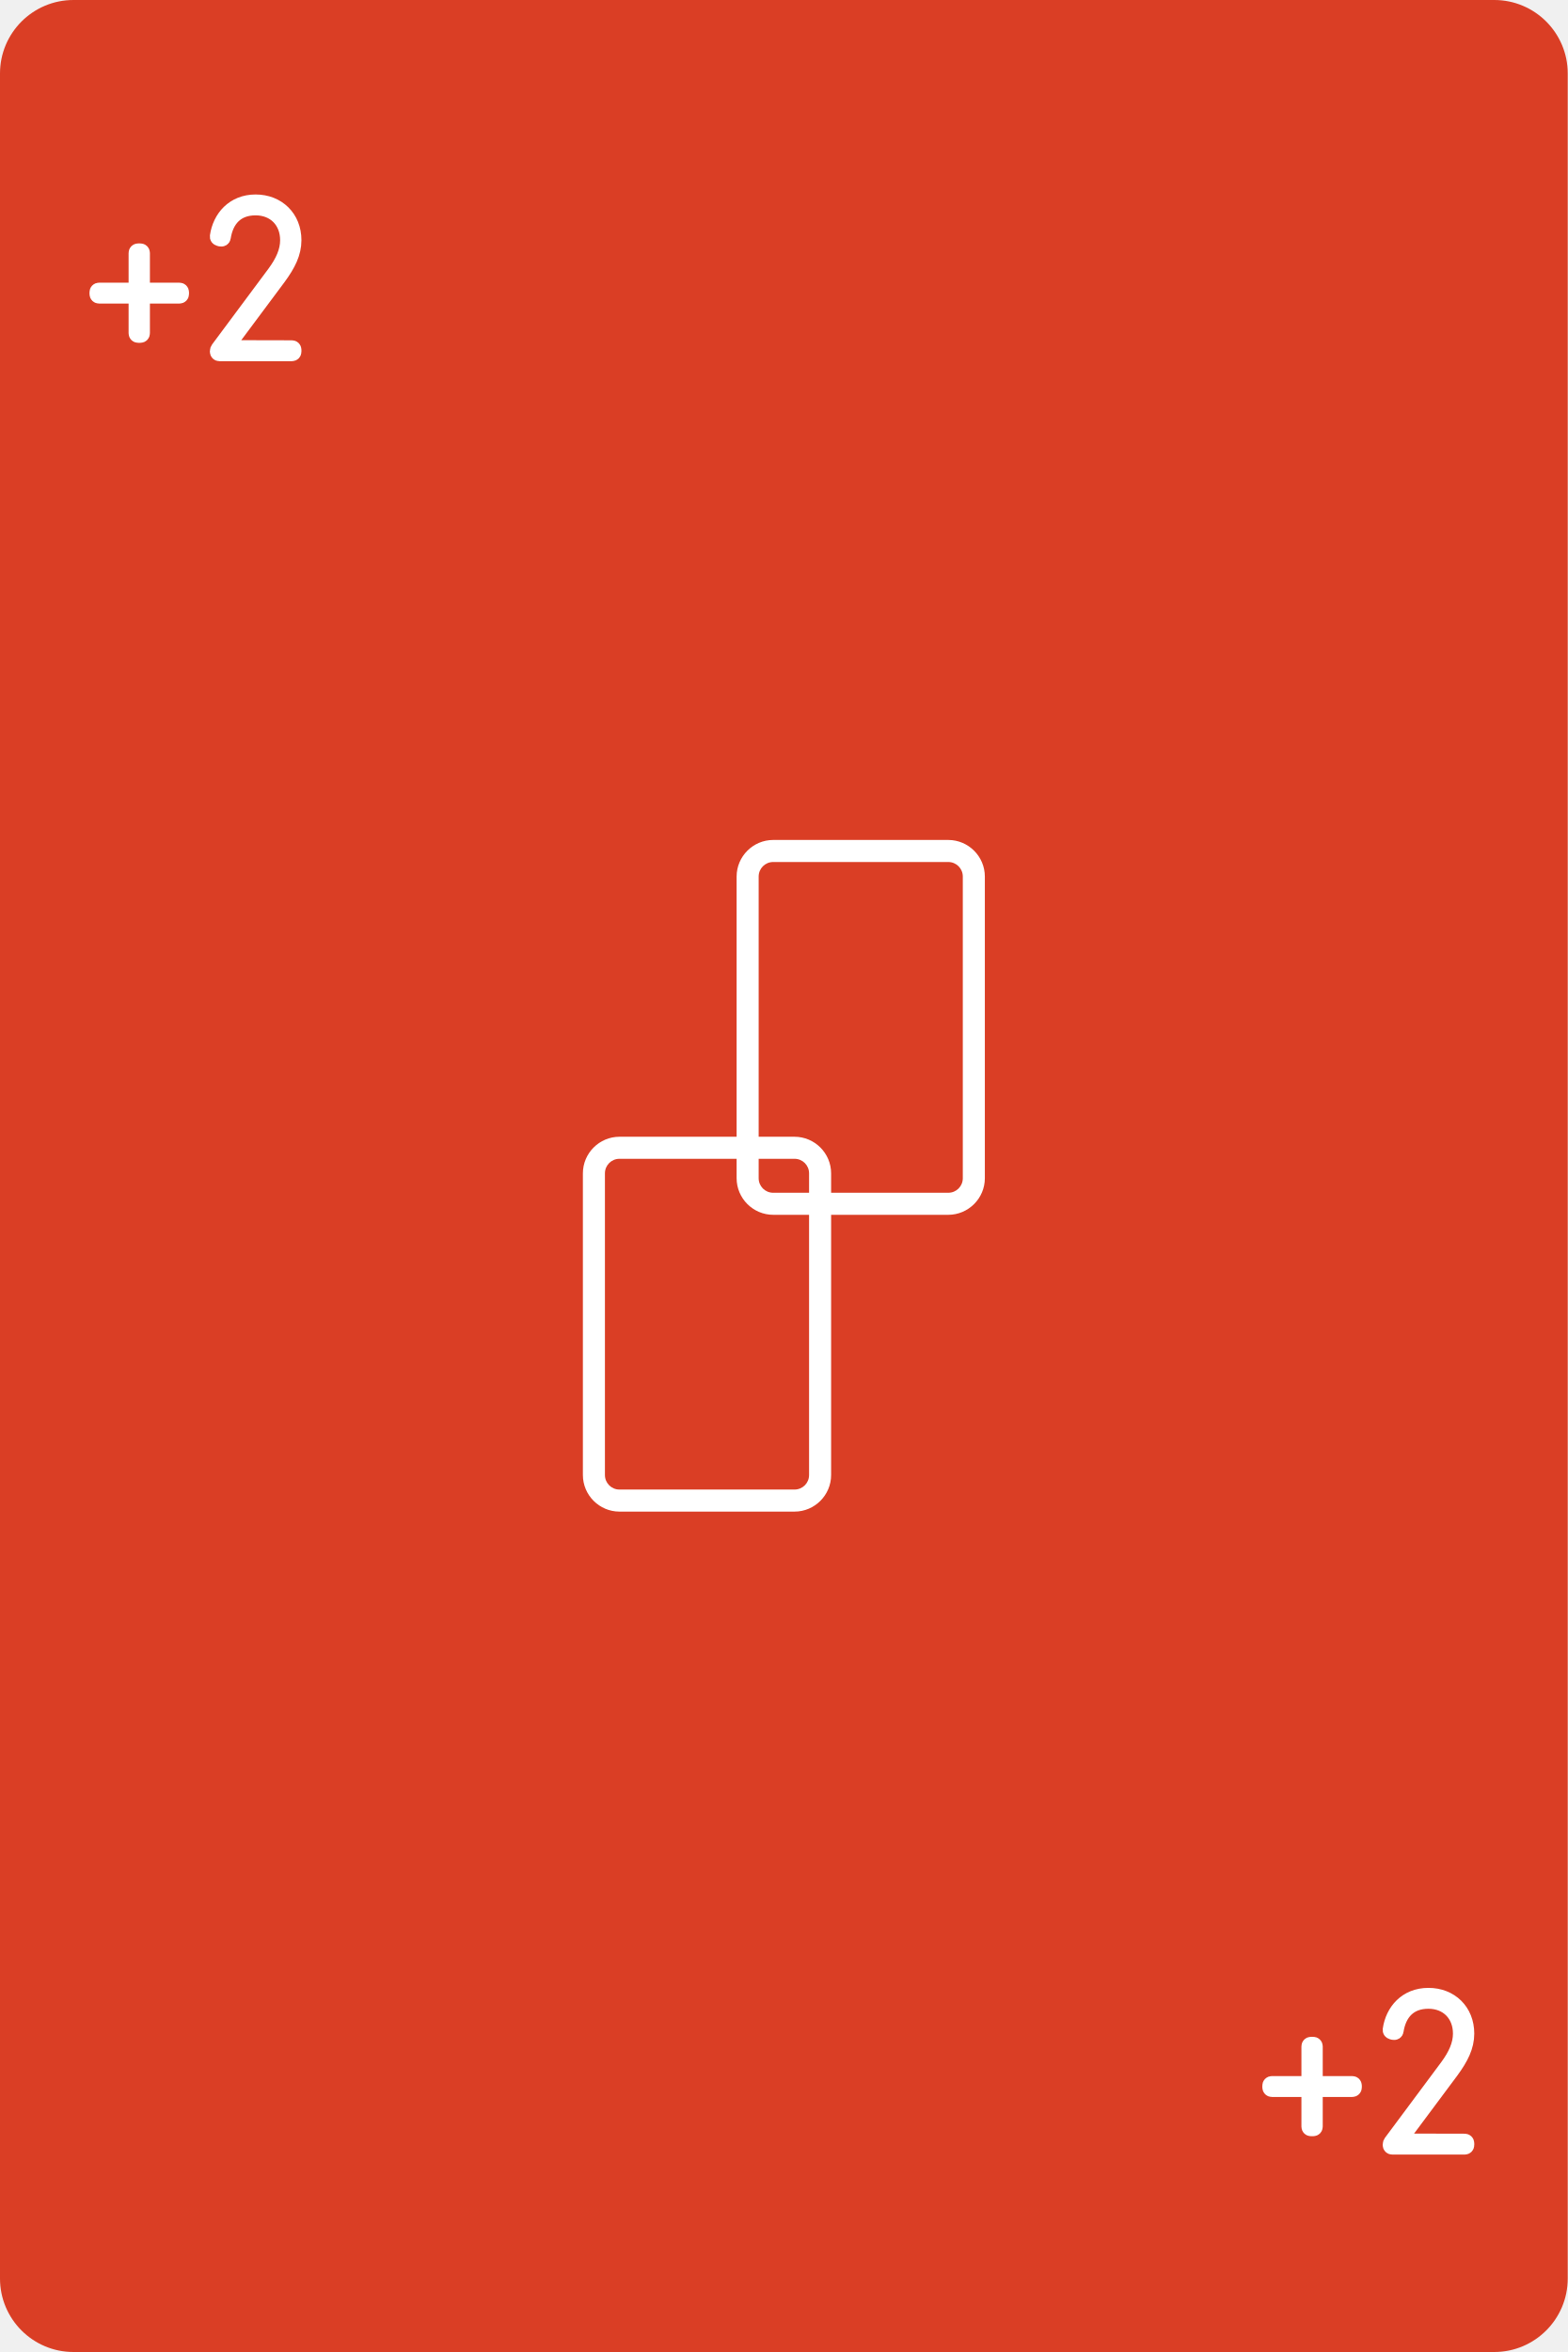
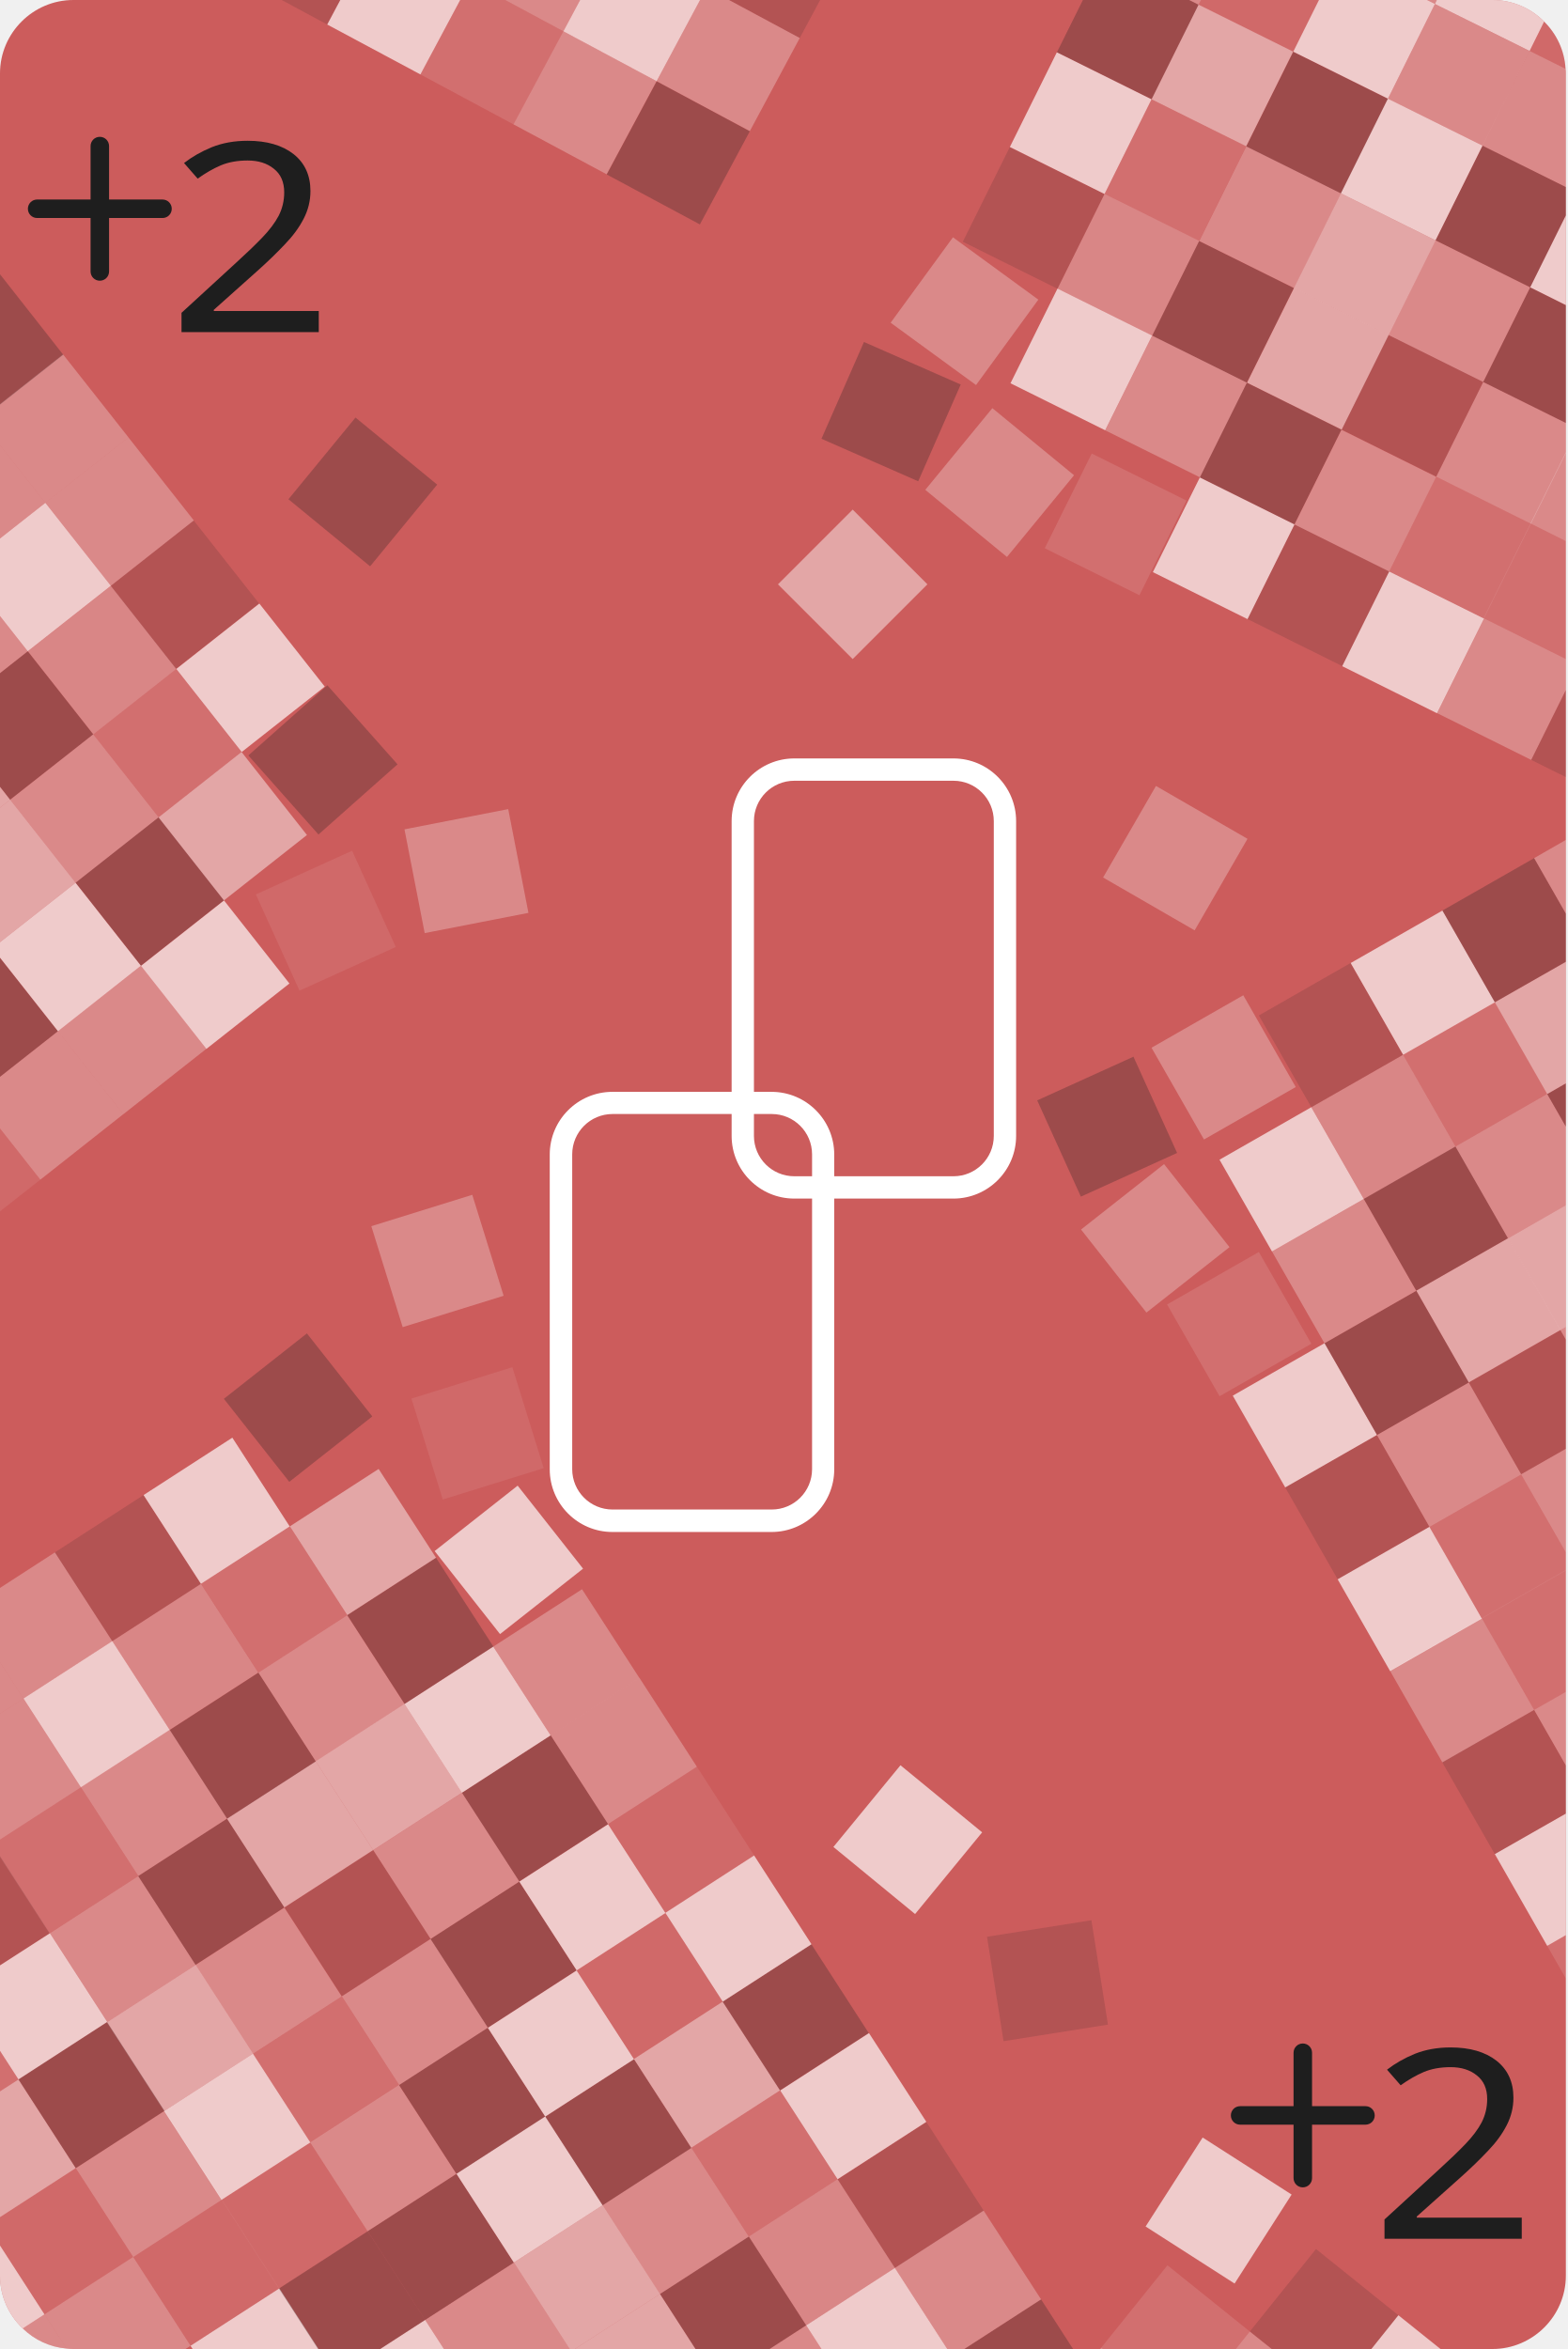
- <svg xmlns="http://www.w3.org/2000/svg" id="Layer_2" data-name="Layer 2" viewBox="0 0 106.67 160">
+ <svg xmlns="http://www.w3.org/2000/svg" id="Layer_2" data-name="Layer 2" viewBox="0 0 106.77 160">
  <defs>
    <style>
      .cls-1 {
-         fill: #fdfffd;
-         stroke: #fff;
-         stroke-miterlimit: 10;
+         opacity: .45;
+       }
+ 
+       .cls-1, .cls-2, .cls-3, .cls-4, .cls-5, .cls-6, .cls-7, .cls-8, .cls-9, .cls-10, .cls-11 {
+         stroke-width: 0px;
+       }
+ 
+       .cls-1, .cls-2, .cls-3, .cls-4, .cls-5, .cls-10, .cls-11 {
+         fill: #fff;
      }

      .cls-2 {
-         fill: #da3e25;
-       }
- 
-       .cls-2, .cls-3 {
-         stroke-width: 0px;
+         opacity: .68;
      }

      .cls-3 {
-         fill: #fff;
+         opacity: .08;
+       }
+ 
+       .cls-12 {
+         font-family: Miracode, Miracode;
+         font-size: 18px;
+       }
+ 
+       .cls-12, .cls-9 {
+         fill: #1e1e1e;
+       }
+ 
+       .cls-4, .cls-6 {
+         opacity: .28;
+       }
+ 
+       .cls-6, .cls-8 {
+         fill: #231f20;
+       }
+ 
+       .cls-7 {
+         fill: #cc5c5c;
+       }
+ 
+       .cls-8 {
+         opacity: .15;
+       }
+ 
+       .cls-10 {
+         opacity: .26;
+       }
+ 
+       .cls-11 {
+         opacity: .12;
      }
    </style>
  </defs>
  <g id="Layer_1-2" data-name="Layer 1">
    <g>
-       <rect class="cls-2" x="0" y="0" width="106.67" height="160" rx="5" ry="5" />
+       <path class="cls-7" d="M106.67,5v150c0,2.75-2.25,5-5,5H5c-.16,0-.31-.01-.46-.03-1.16-.1-2.2-.6-2.99-1.37-.96-.91-1.55-2.19-1.55-3.6V5C0,2.25,2.25,0,5,0h96.67c1.37,0,2.62.56,3.52,1.47.84.83,1.39,1.96,1.46,3.22.02.1.02.21.02.31Z" />
+       <polygon class="cls-4" points="74.18 77.26 74.16 77.23 74.17 77.23 74.18 77.26" />
+       <rect class="cls-10" x="9.02" y="109.26" width="7.2" height="7.2" transform="translate(-59.25 24.93) rotate(-32.88)" />
+       <rect class="cls-8" x="5.11" y="103.21" width="7.2" height="7.2" transform="translate(-56.59 21.84) rotate(-32.88)" />
+       <rect class="cls-11" x="15.07" y="105.35" width="7.2" height="7.2" transform="translate(-56.15 27.59) rotate(-32.88)" />
+       <rect class="cls-2" x="11.16" y="99.3" width="7.2" height="7.2" transform="translate(-53.5 24.5) rotate(-32.88)" />
+       <rect class="cls-1" x="16.84" y="121.35" width="7.2" height="7.2" transform="translate(-64.56 31.11) rotate(-32.88)" />
+       <rect class="cls-6" x="12.93" y="115.31" width="7.2" height="7.2" transform="translate(-61.9 28.02) rotate(-32.88)" />
+       <rect class="cls-1" x="22.89" y="117.44" width="7.2" height="7.2" transform="translate(-61.47 33.77) rotate(-32.88)" />
+       <rect class="cls-4" x="18.98" y="111.4" width="7.2" height="7.2" transform="translate(-58.81 30.68) rotate(-32.88)" />
+       <rect class="cls-4" x="4.75" y="129.17" width="7.2" height="7.2" transform="translate(-70.74 25.8) rotate(-32.88)" />
+       <polygon class="cls-11" points="0 126.42 0 125.3 5.51 121.74 9.42 127.79 3.39 131.68 3.37 131.7 0 126.49 0 126.42" />
+       <rect class="cls-6" x="10.79" y="125.26" width="7.2" height="7.2" transform="translate(-67.65 28.45) rotate(-32.88)" />
+       <rect class="cls-4" x="6.89" y="119.21" width="7.2" height="7.2" transform="translate(-64.99 25.36) rotate(-32.88)" />
+       <rect class="cls-4" x="24.66" y="133.45" width="7.2" height="7.2" transform="translate(-69.87 37.29) rotate(-32.88)" />
+       <rect class="cls-8" x="20.75" y="127.4" width="7.2" height="7.2" transform="translate(-67.21 34.2) rotate(-32.88)" />
+       <rect class="cls-6" x="30.7" y="129.54" width="7.2" height="7.2" transform="translate(-66.78 39.95) rotate(-32.88)" />
+       <rect class="cls-4" x="26.8" y="123.49" width="7.2" height="7.2" transform="translate(-64.12 36.86) rotate(-32.88)" />
+       <rect class="cls-2" x="12.56" y="141.26" width="7.2" height="7.2" transform="translate(-76.05 31.98) rotate(-32.88)" />
+       <rect class="cls-1" x="8.66" y="135.22" width="7.2" height="7.2" transform="translate(-73.4 28.89) rotate(-32.88)" />
+       <rect class="cls-11" x="18.61" y="137.36" width="7.2" height="7.2" transform="translate(-72.96 34.64) rotate(-32.88)" />
+       <rect class="cls-4" x="14.7" y="131.31" width="7.2" height="7.2" transform="translate(-70.31 31.55) rotate(-32.88)" />
+       <rect class="cls-2" x="36.75" y="125.63" width="7.2" height="7.2" transform="translate(-63.69 42.61) rotate(-32.88)" />
+       <rect class="cls-6" x="32.84" y="119.58" width="7.2" height="7.2" transform="translate(-61.03 39.51) rotate(-32.88)" />
+       <rect class="cls-3" x="42.8" y="121.72" width="7.2" height="7.2" transform="translate(-60.6 45.26) rotate(-32.88)" />
+       <rect class="cls-4" x="38.89" y="115.67" width="7.2" height="7.2" transform="translate(-57.94 42.17) rotate(-32.88)" />
+       <rect class="cls-2" x="28.93" y="113.54" width="7.2" height="7.2" transform="translate(-58.38 36.42) rotate(-32.88)" />
+       <rect class="cls-6" x="25.03" y="107.49" width="7.2" height="7.2" transform="translate(-55.72 33.33) rotate(-32.88)" />
+       <rect class="cls-4" x="34.98" y="109.63" width="7.2" height="7.2" transform="translate(-55.29 39.08) rotate(-32.88)" />
+       <rect class="cls-2" x="31.07" y="102.65" width="7.2" height="7.2" transform="translate(-58.32 44.24) rotate(-38.23)" />
+       <rect class="cls-1" x="21.12" y="101.44" width="7.2" height="7.2" transform="translate(-53.06 30.24) rotate(-32.88)" />
+       <rect class="cls-6" x="16.71" y="92.28" width="7.2" height="7.2" transform="translate(-54.98 33.13) rotate(-38.23)" />
+       <rect class="cls-3" x="28.93" y="94.03" width="7.2" height="7.2" transform="translate(-27.5 14.05) rotate(-17.26)" />
+       <rect class="cls-4" x="26.2" y="82.29" width="7.2" height="7.2" transform="translate(-24.14 12.71) rotate(-17.26)" />
+       <polygon class="cls-4" points="5.51 121.74 0 125.3 0 116.73 1.6 115.7 5.51 121.74" />
+       <polygon class="cls-4" points="1.6 115.7 0 116.73 0 113.22 1.6 115.7" />
+       <rect class="cls-2" x="2.98" y="113.17" width="7.2" height="7.2" transform="translate(-62.34 22.27) rotate(-32.88)" />
+       <polygon class="cls-4" points="7.65 111.79 1.6 115.7 0 113.22 0 108.16 3.74 105.74 7.65 111.79" />
+       <polygon class="cls-8" points="0 126.42 3.39 131.68 3.37 131.7 0 133.87 0 126.49 0 126.42" />
+       <polygon class="cls-11" points="1.26 141.64 0 142.45 0 139.69 1.26 141.64" />
+       <polygon class="cls-2" points="7.3 137.73 7.28 137.74 1.26 141.64 0 139.69 0 133.87 3.37 131.7 3.39 131.68 7.3 137.73" />
+       <path class="cls-2" d="M3.03,157.64l-1.48.96C.59,157.69,0,156.41,0,155v-2.05l3.03,4.69Z" />
+       <polygon class="cls-1" points="5.16 147.68 0 151.02 0 142.45 1.26 141.64 5.16 147.68" />
+       <rect class="cls-6" x="2.63" y="139.11" width="7.2" height="7.2" transform="translate(122.7 60) rotate(57.12)" />
+       <polygon class="cls-3" points="9.07 153.73 3.03 157.64 0 152.95 0 151.02 5.16 147.68 9.07 153.73" />
+       <rect class="cls-4" x="6.54" y="145.16" width="7.2" height="7.2" transform="translate(129.57 59.48) rotate(57.12)" />
+       <polygon class="cls-2" points="19.03 155.87 21.7 160 13.12 160 12.98 159.78 19 155.89 19.03 155.87" />
+       <rect class="cls-3" x="10.45" y="151.2" width="7.2" height="7.2" transform="translate(-108.33 250.64) rotate(-122.88)" />
+       <path class="cls-4" d="M12.98,159.78l-.34.22h-7.64c-.16,0-.31-.01-.46-.03l-1.51-2.33,6.04-3.91,3.91,6.05Z" />
+       <path class="cls-4" d="M4.54,159.97c-1.16-.1-2.2-.6-2.99-1.37l1.48-.96,1.51,2.33Z" />
+       <rect class="cls-10" x="52.39" y="149.82" width="7.2" height="7.2" transform="translate(-42.46 283.72) rotate(-122.88)" />
+       <rect class="cls-8" x="58.43" y="145.91" width="7.2" height="7.2" transform="translate(-29.85 282.77) rotate(-122.88)" />
+       <rect class="cls-8" x="67.75" y="131.31" width="7.2" height="7.2" transform="translate(-50.73 226.49) rotate(-99)" />
+       <rect class="cls-11" x="48.48" y="143.77" width="7.2" height="7.2" transform="translate(-43.42 271.11) rotate(-122.88)" />
+       <rect class="cls-2" x="54.52" y="139.86" width="7.2" height="7.2" transform="translate(-30.8 270.15) rotate(-122.88)" />
+       <polygon class="cls-1" points="47.38 160 39.16 160 44.96 156.25 47.38 160" />
+       <polygon class="cls-6" points="54.92 158.39 52.43 160 47.38 160 44.96 156.25 51.01 152.34 54.92 158.39" />
+       <polygon class="cls-1" points="44.96 156.25 39.16 160 38.81 160 35.01 154.11 41.05 150.2 44.96 156.25" />
+       <rect class="cls-4" x="42.43" y="147.68" width="7.2" height="7.2" transform="translate(-56.03 272.06) rotate(-122.88)" />
+       <polygon class="cls-4" points="55.96 160 52.43 160 54.92 158.39 55.96 160" />
+       <polygon class="cls-2" points="30.24 160 25.9 160 28.96 158.02 30.24 160" />
+       <polygon class="cls-4" points="38.81 160 30.24 160 28.96 158.02 35.01 154.11 38.81 160" />
+       <polygon class="cls-6" points="28.96 158.02 25.9 160 21.66 160 19 155.89 19 155.88 19.03 155.86 25.05 151.98 28.96 158.02" />
+       <rect class="cls-6" x="26.43" y="149.45" width="7.2" height="7.2" transform="translate(-82.2 261.35) rotate(-122.88)" />
+       <rect class="cls-3" x="16.47" y="147.31" width="7.2" height="7.2" transform="translate(-95.77 249.69) rotate(-122.88)" />
+       <rect class="cls-4" x="22.52" y="143.4" width="7.2" height="7.2" transform="translate(-83.16 248.74) rotate(-122.88)" />
+       <rect class="cls-2" x="32.48" y="145.54" width="7.2" height="7.2" transform="translate(-69.59 260.4) rotate(-122.88)" />
+       <rect class="cls-6" x="38.52" y="141.63" width="7.2" height="7.2" transform="translate(-56.98 259.45) rotate(-122.88)" />
+       <rect class="cls-6" x="28.57" y="139.49" width="7.2" height="7.2" transform="translate(-70.54 247.79) rotate(-122.88)" />
+       <rect class="cls-2" x="34.61" y="135.58" width="7.2" height="7.2" transform="translate(-57.93 246.84) rotate(-122.88)" />
+       <rect class="cls-1" x="44.57" y="137.72" width="7.2" height="7.2" transform="translate(-44.37 258.49) rotate(-122.88)" />
+       <rect class="cls-6" x="50.62" y="133.81" width="7.2" height="7.2" transform="translate(-31.76 257.54) rotate(-122.88)" />
+       <rect class="cls-3" x="40.66" y="131.68" width="7.2" height="7.2" transform="translate(-45.32 245.88) rotate(-122.88)" />
+       <rect class="cls-2" x="58.23" y="121.7" width="7.2" height="7.2" transform="translate(30.11 261.38) rotate(-140.61)" />
+       <rect class="cls-2" x="46.71" y="127.77" width="7.2" height="7.2" transform="translate(-32.71 244.93) rotate(-122.88)" />
+       <polygon class="cls-6" points="73.1 160 65.69 160 70.92 156.62 73.1 160" />
+       <polygon class="cls-2" points="64.53 160 55.96 160 54.92 158.39 60.96 154.48 64.53 160" />
+       <polygon class="cls-4" points="70.92 156.62 65.69 160 64.53 160 60.96 154.49 60.96 154.48 67.01 150.57 67.01 150.58 70.92 156.62" />
+       <polygon class="cls-4" points="97.88 0 97.75 .27 97.21 0 97.88 0" />
+       <path class="cls-2" d="M105.19,1.47l-.99,2-6.45-3.2.13-.27h3.79c1.37,0,2.62.56,3.52,1.47Z" />
+       <path class="cls-3" d="M106.65,4.69l-2.45-1.22.99-2c.84.83,1.39,1.96,1.46,3.22Z" />
+       <rect class="cls-10" x="73.27" y="14.44" width="7.2" height="7.2" transform="translate(26.53 78.87) rotate(-63.6)" />
+       <rect class="cls-8" x="66.82" y="11.24" width="7.2" height="7.2" transform="translate(25.81 71.32) rotate(-63.6)" />
+       <rect class="cls-11" x="76.47" y="7.99" width="7.2" height="7.2" transform="translate(34.08 78.16) rotate(-63.6)" />
+       <rect class="cls-2" x="70.02" y="4.79" width="7.2" height="7.2" transform="translate(33.37 70.6) rotate(-63.6)" />
+       <rect class="cls-1" x="86.17" y="20.85" width="7.2" height="7.2" transform="translate(27.96 93.98) rotate(-63.6)" />
+       <rect class="cls-1" x="54.49" y="36.2" width="7.2" height="7.2" transform="translate(71.02 109.02) rotate(-135)" />
+       <rect class="cls-6" x="79.72" y="17.64" width="7.2" height="7.2" transform="translate(27.24 86.43) rotate(-63.6)" />
+       <rect class="cls-1" x="89.37" y="14.4" width="7.2" height="7.2" transform="translate(35.51 93.27) rotate(-63.6)" />
+       <rect class="cls-4" x="82.92" y="11.2" width="7.2" height="7.2" transform="translate(34.8 85.71) rotate(-63.6)" />
+       <rect class="cls-2" x="79.76" y="33.74" width="7.2" height="7.2" transform="translate(12.85 95.41) rotate(-63.6)" />
+       <rect class="cls-11" x="72.4" y="32.12" width="7.2" height="7.2" transform="translate(10.21 87.91) rotate(-63.6)" />
+       <rect class="cls-6" x="82.96" y="27.29" width="7.2" height="7.2" transform="translate(20.4 94.69) rotate(-63.6)" />
+       <rect class="cls-4" x="76.52" y="24.09" width="7.2" height="7.2" transform="translate(19.69 87.14) rotate(-63.6)" />
+       <polygon class="cls-4" points="106.67 28.81 106.67 30.87 104.29 35.67 104.26 35.66 97.84 32.47 101.04 26.02 106.67 28.81" />
+       <rect class="cls-8" x="92.62" y="24.05" width="7.2" height="7.2" transform="translate(28.67 101.53) rotate(-63.6)" />
+       <polygon class="cls-6" points="106.67 20.78 106.67 28.81 101.04 26.02 104.24 19.57 106.67 20.78" />
+       <rect class="cls-4" x="95.82" y="17.6" width="7.2" height="7.2" transform="translate(36.22 100.82) rotate(-63.6)" />
+       <rect class="cls-2" x="92.66" y="40.15" width="7.2" height="7.2" transform="translate(14.27 110.52) rotate(-63.6)" />
+       <rect class="cls-8" x="86.21" y="36.95" width="7.2" height="7.2" transform="translate(13.56 102.96) rotate(-63.6)" />
+       <rect class="cls-11" x="95.86" y="33.7" width="7.2" height="7.2" transform="translate(21.83 109.8) rotate(-63.6)" />
+       <rect class="cls-4" x="89.41" y="30.5" width="7.2" height="7.2" transform="translate(21.11 102.25) rotate(-63.6)" />
+       <polygon class="cls-2" points="106.67 14.67 106.67 20.78 104.24 19.57 106.67 14.67" />
+       <polygon class="cls-6" points="106.67 12.74 106.67 14.67 104.24 19.57 97.79 16.37 100.99 9.92 106.67 12.74" />
+       <path class="cls-4" d="M106.67,5v7.74l-5.68-2.82,3.21-6.45,2.45,1.22c.02.1.02.21.02.31Z" />
+       <rect class="cls-2" x="92.57" y="7.95" width="7.2" height="7.2" transform="translate(43.06 92.55) rotate(-63.6)" />
+       <rect class="cls-6" x="86.12" y="4.75" width="7.2" height="7.2" transform="translate(42.35 85) rotate(-63.6)" />
+       <rect class="cls-4" x="95.77" y="1.5" width="7.2" height="7.2" transform="translate(50.62 91.84) rotate(-63.6)" />
+       <polygon class="cls-2" points="97.75 .27 94.55 6.72 88.1 3.52 89.85 0 97.21 0 97.75 .27" />
+       <rect class="cls-1" x="79.67" y="1.54" width="7.2" height="7.2" transform="translate(41.64 77.44) rotate(-63.6)" />
+       <polygon class="cls-6" points="81.65 .32 78.45 6.76 72 3.56 73.77 0 81.01 0 81.65 .32" />
+       <polygon class="cls-3" points="89.85 0 88.1 3.52 81.65 .32 81.81 0 89.85 0" />
+       <polygon class="cls-4" points="81.81 0 81.65 .32 81.01 0 81.81 0" />
+       <rect class="cls-4" x="64.5" y="29.27" width="7.2" height="7.2" transform="translate(-.52 64.64) rotate(-50.61)" />
+       <rect class="cls-6" x="57.11" y="24.44" width="7.2" height="7.2" transform="translate(10.61 72.34) rotate(-66.28)" />
+       <rect class="cls-2" x="70.07" y="20.89" width="7.2" height="7.2" transform="translate(18.97 79.58) rotate(-63.6)" />
+       <rect class="cls-4" x="62.1" y="17.6" width="7.2" height="7.2" transform="translate(9.85 61.77) rotate(-53.88)" />
+       <polygon class="cls-4" points="106.67 30.8 106.67 36.86 104.29 35.67 104.26 35.66 106.67 30.8" />
+       <polygon class="cls-4" points="106.67 44.89 106.67 47 104.31 51.76 97.89 48.57 97.86 48.56 101.06 42.11 101.09 42.12 106.67 44.89" />
+       <polygon class="cls-8" points="104.31 51.76 106.67 47 106.67 52.93 104.31 51.76" />
+       <polygon class="cls-11" points="106.67 36.86 106.67 44.89 101.09 42.12 101.06 42.11 104.26 35.66 104.29 35.67 106.67 36.86" />
+       <rect class="cls-10" x="90.64" y="73.16" width="7.2" height="7.2" transform="translate(-25.67 56.9) rotate(-29.76)" />
+       <rect class="cls-8" x="87.07" y="66.91" width="7.2" height="7.2" transform="translate(-23.04 54.3) rotate(-29.76)" />
+       <rect class="cls-11" x="96.89" y="69.59" width="7.2" height="7.2" transform="translate(-23.07 59.53) rotate(-29.76)" />
+       <rect class="cls-2" x="93.32" y="63.34" width="7.2" height="7.2" transform="translate(-20.44 56.93) rotate(-29.76)" />
+       <rect class="cls-1" x="97.79" y="85.66" width="7.2" height="7.2" transform="translate(-30.93 62.09) rotate(-29.76)" />
+       <rect class="cls-6" x="94.21" y="79.41" width="7.2" height="7.2" transform="translate(-28.3 59.49) rotate(-29.76)" />
+       <polygon class="cls-1" points="106.67 82.09 106.67 90.39 106.3 90.6 102.73 84.35 106.67 82.09" />
+       <polygon class="cls-4" points="106.67 76.74 106.67 82.09 102.73 84.35 99.15 78.1 105.4 74.52 106.67 76.74" />
+       <rect class="cls-2" x="85.29" y="92.81" width="7.2" height="7.2" transform="translate(-36.13 56.83) rotate(-29.76)" />
+       <rect class="cls-11" x="80.82" y="86.6" width="7.2" height="7.2" transform="translate(-33.64 53.79) rotate(-29.76)" />
+       <rect class="cls-6" x="91.54" y="89.24" width="7.2" height="7.2" transform="translate(-33.53 59.46) rotate(-29.76)" />
+       <rect class="cls-4" x="87.96" y="82.99" width="7.2" height="7.2" transform="translate(-30.9 56.86) rotate(-29.76)" />
+       <polygon class="cls-4" points="106.67 98.68 106.67 105.74 103.62 100.42 106.67 98.68" />
+       <polygon class="cls-8" points="106.67 91.25 106.67 98.68 103.62 100.42 100.05 94.17 106.3 90.6 106.67 91.25" />
+       <polygon class="cls-4" points="106.67 90.39 106.67 91.25 106.3 90.6 106.67 90.39" />
+       <rect class="cls-2" x="92.43" y="105.31" width="7.2" height="7.2" transform="translate(-41.39 62.03) rotate(-29.76)" />
+       <rect class="cls-8" x="88.86" y="99.06" width="7.2" height="7.2" transform="translate(-38.76 59.43) rotate(-29.76)" />
+       <polygon class="cls-11" points="103.62 100.42 106.67 105.74 106.67 106.97 100.95 110.24 100.94 110.22 97.37 104 97.37 103.99 103.62 100.42" />
+       <rect class="cls-4" x="95.11" y="95.49" width="7.2" height="7.2" transform="translate(-36.16 62.06) rotate(-29.76)" />
+       <rect class="cls-4" x="76.47" y="54.85" width="7.2" height="7.2" transform="translate(-10.59 98.57) rotate(-60)" />
+       <polygon class="cls-6" points="106.67 73.79 106.67 76.74 105.4 74.52 106.67 73.79" />
+       <polygon class="cls-1" points="106.67 65.51 106.67 73.79 105.4 74.52 101.83 68.27 106.67 65.51" />
+       <polygon class="cls-6" points="106.67 62.23 106.67 65.51 101.83 68.27 98.26 62.02 104.51 58.45 106.67 62.23" />
+       <polygon class="cls-4" points="104.51 58.45 106.67 57.21 106.67 62.23 104.51 58.45" />
+       <rect class="cls-4" x="75.1" y="80.75" width="7.2" height="7.2" transform="translate(-35.32 66.79) rotate(-38.23)" />
+       <rect class="cls-6" x="71.82" y="73.14" width="7.2" height="7.2" transform="translate(-24.97 38.03) rotate(-24.41)" />
+       <rect class="cls-2" x="84.39" y="76.73" width="7.2" height="7.2" transform="translate(-28.27 54.27) rotate(-29.76)" />
+       <rect class="cls-4" x="79.76" y="69.11" width="7.2" height="7.2" transform="translate(-25.1 50.96) rotate(-29.76)" />
+       <polygon class="cls-2" points="106.67 123.53 106.67 131.81 105.4 132.54 101.83 126.29 106.67 123.53" />
+       <polygon class="cls-11" points="106.67 131.81 106.67 134.76 105.4 132.54 106.67 131.81" />
+       <rect class="cls-4" x="95.99" y="111.54" width="7.2" height="7.2" transform="translate(-44.01 64.61) rotate(-29.76)" />
+       <polygon class="cls-8" points="106.67 120.25 106.67 123.53 101.83 126.29 98.25 120.04 104.51 116.47 106.67 120.25" />
+       <polygon class="cls-11" points="106.67 106.94 106.67 115.24 104.51 116.47 101.39 111.02 100.94 110.25 100.94 110.24 100.93 110.22 100.94 110.22 106.67 106.94" />
+       <polygon class="cls-4" points="106.67 115.24 106.67 120.25 104.51 116.47 106.67 115.24" />
+       <polygon class="cls-2" points="98.13 160 93.42 160 95.26 157.7 98.13 160" />
+       <polygon class="cls-4" points="75.13 160 74.95 160 75.02 159.91 75.13 160" />
+       <rect class="cls-2" x="79.42" y="146.97" width="7.2" height="7.2" transform="translate(254.58 161.93) rotate(122.66)" />
+       <polygon class="cls-8" points="95.26 157.7 93.42 160 86.63 160 85.14 158.81 89.65 153.19 95.26 157.7" />
+       <polygon class="cls-11" points="85.14 158.81 84.19 160 75.13 160 75.02 159.91 79.53 154.3 85.14 158.81" />
+       <polygon class="cls-4" points="86.63 160 84.19 160 85.14 158.81 86.63 160" />
+       <rect class="cls-10" x="3.35" y="41.36" width="7.2" height="7.2" transform="translate(37.97 11.68) rotate(51.77)" />
+       <rect class="cls-8" x="9" y="36.91" width="7.2" height="7.2" transform="translate(36.62 5.54) rotate(51.77)" />
+       <rect class="cls-11" x="7.8" y="47.02" width="7.2" height="7.2" transform="translate(44.11 10.34) rotate(51.77)" />
+       <rect class="cls-2" x="13.46" y="42.56" width="7.2" height="7.2" transform="translate(42.77 4.2) rotate(51.77)" />
+       <polygon class="cls-1" points=".69 54.47 0 55.01 0 53.59 .69 54.47" />
+       <polygon class="cls-6" points="6.35 50.02 .69 54.47 0 53.59 0 45.85 1.89 44.36 6.35 50.02" />
+       <polygon class="cls-1" points="5.15 60.13 0 64.18 0 55.01 .69 54.47 5.15 60.13" />
+       <rect class="cls-4" x="2.15" y="51.47" width="7.2" height="7.2" transform="translate(45.45 16.48) rotate(51.77)" />
+       <polygon class="cls-4" points="1.89 44.36 0 45.85 0 41.96 1.89 44.36" />
+       <polygon class="cls-6" points="3.95 70.24 0 73.35 0 65.23 3.95 70.24" />
+       <polygon class="cls-3" points="2.75 80.35 0 82.51 0 76.86 2.75 80.35" />
+       <polygon class="cls-4" points="8.4 75.89 2.75 80.35 0 76.86 0 73.35 3.95 70.24 8.4 75.89" />
+       <polygon class="cls-2" points="9.6 65.78 3.95 70.24 0 65.23 0 64.18 5.15 60.13 9.6 65.78" />
+       <rect class="cls-6" x="6.6" y="57.13" width="7.2" height="7.2" transform="translate(51.6 15.13) rotate(51.77)" />
+       <rect class="cls-6" x="21.12" y="29.9" width="7.2" height="7.2" transform="translate(26.87 -8.07) rotate(39.39)" />
+       <rect class="cls-4" x="5.4" y="67.24" width="7.2" height="7.2" transform="translate(59.08 19.93) rotate(51.77)" />
+       <rect class="cls-2" x="11.06" y="62.79" width="7.2" height="7.2" transform="translate(57.74 13.79) rotate(51.77)" />
+       <rect class="cls-1" x="12.26" y="52.68" width="7.2" height="7.2" transform="translate(50.25 8.99) rotate(51.77)" />
+       <rect class="cls-6" x="18.41" y="48.16" width="7.2" height="7.2" transform="translate(46.1 .94) rotate(48.41)" />
+       <rect class="cls-3" x="18.59" y="59.11" width="7.2" height="7.2" transform="translate(70.13 16.59) rotate(65.59)" />
+       <rect class="cls-4" x="28.18" y="55.73" width="7.2" height="7.2" transform="translate(83.93 16.79) rotate(78.97)" />
+       <polygon class="cls-4" points="3.09 34.25 0 36.68 0 30.32 3.09 34.25" />
+       <polygon class="cls-4" points="8.75 29.79 3.09 34.25 0 30.32 0 27.52 4.29 24.14 4.31 24.16 8.75 29.79" />
+       <polygon class="cls-2" points="7.55 39.9 1.89 44.36 0 41.96 0 36.68 3.09 34.25 7.55 39.9" />
+       <rect class="cls-4" x="4.55" y="31.25" width="7.2" height="7.2" transform="translate(30.48 6.88) rotate(51.77)" />
+       <polygon class="cls-6" points="4.31 24.16 0 27.56 0 18.68 4.29 24.14 4.31 24.16" />
+       <polygon class="cls-8" points="55.87 0 54.48 2.59 49.66 0 55.87 0" />
+       <polygon class="cls-2" points="31.35 0 28.64 5.07 22.29 1.67 23.18 0 31.35 0" />
+       <polygon class="cls-11" points="38.38 2.13 34.98 8.47 28.64 5.07 31.35 0 34.42 0 38.38 2.13" />
+       <polygon class="cls-4" points="39.52 0 38.38 2.13 34.42 0 39.52 0" />
+       <polygon class="cls-8" points="23.18 0 22.29 1.67 19.19 0 23.18 0" />
+       <rect class="cls-4" x="36.26" y="3.4" width="7.2" height="7.2" transform="translate(14.85 38.82) rotate(-61.8)" />
+       <rect class="cls-6" x="42.6" y="6.81" width="7.2" height="7.2" transform="translate(15.2 46.21) rotate(-61.8)" />
+       <polygon class="cls-2" points="47.69 0 44.73 5.53 38.38 2.13 39.52 0 47.69 0" />
+       <polygon class="cls-4" points="54.48 2.59 51.08 8.93 44.73 5.53 47.69 0 49.66 0 54.48 2.59" />
      <g>
-         <path class="cls-1" d="M9.25,20.24c0-.06-.03-.09-.09-.09h-2.42c-.09,0-.15-.06-.15-.15v-.12c0-.09.06-.15.15-.15h2.42c.06,0,.09-.03.09-.09v-2.43c0-.09.06-.15.15-.15h.15c.09,0,.15.06.15.15v2.43c0,.06.03.09.09.09h2.42c.09,0,.15.06.15.15v.12c0,.09-.06.15-.15.15h-2.42c-.06,0-.09.03-.09.09v2.43c0,.09-.06.15-.15.15h-.15c-.09,0-.15-.06-.15-.15v-2.43Z" />
-         <path class="cls-1" d="M14.78,23.9c0-.08.02-.12.06-.18l3.84-5.16c.55-.75.88-1.47.88-2.22,0-1.29-.88-2.19-2.17-2.19s-2,.79-2.19,2.01c-.01.08-.09.13-.19.11l-.11-.03c-.09-.03-.13-.08-.12-.17.18-1.26,1.1-2.34,2.61-2.34s2.62,1.07,2.62,2.61c0,.88-.39,1.65-1.05,2.55l-3.54,4.75h0s4.44.01,4.44.01c.09,0,.15.06.15.15v.12c0,.09-.06.15-.15.15h-4.93c-.09,0-.15-.06-.15-.15v-.03Z" />
+         <path class="cls-5" d="M52.56,104.35h-10.84c-2.36,0-4.27-1.92-4.27-4.27v-21.44c0-2.36,1.92-4.27,4.27-4.27h10.84c2.36,0,4.27,1.92,4.27,4.27v21.44c0,2.36-1.92,4.27-4.27,4.27ZM41.73,75.88c-1.52,0-2.75,1.23-2.75,2.75v21.44c0,1.52,1.23,2.75,2.75,2.75h10.84c1.52,0,2.75-1.23,2.75-2.75v-21.44c0-1.52-1.23-2.75-2.75-2.75h-10.84Z" />
+         <path class="cls-5" d="M64.95,81.64h-10.84c-2.36,0-4.27-1.92-4.27-4.27v-21.44c0-2.36,1.92-4.27,4.27-4.27h10.84c2.36,0,4.27,1.92,4.27,4.27v21.44c0,2.36-1.92,4.27-4.27,4.27ZM54.11,53.18c-1.52,0-2.75,1.23-2.75,2.75v21.44c0,1.52,1.23,2.75,2.75,2.75h10.84c1.52,0,2.75-1.23,2.75-2.75v-21.44c0-1.52-1.23-2.75-2.75-2.75h-10.84Z" />
      </g>
      <g>
-         <path class="cls-1" d="M89.05,142.24c0-.06-.03-.09-.09-.09h-2.42c-.09,0-.15-.06-.15-.15v-.12c0-.09.06-.15.15-.15h2.42c.06,0,.09-.03.09-.09v-2.43c0-.09.06-.15.15-.15h.15c.09,0,.15.06.15.15v2.43c0,.06.03.09.09.09h2.42c.09,0,.15.06.15.15v.12c0,.09-.06.15-.15.15h-2.42c-.06,0-.09.03-.09.09v2.43c0,.09-.06.15-.15.15h-.15c-.09,0-.15-.06-.15-.15v-2.43Z" />
-         <path class="cls-1" d="M94.58,145.9c0-.08.02-.12.06-.18l3.84-5.16c.55-.75.88-1.47.88-2.22,0-1.29-.88-2.19-2.17-2.19s-2,.79-2.19,2.01c-.01.08-.09.13-.19.11l-.11-.03c-.09-.03-.13-.08-.12-.17.18-1.26,1.09-2.34,2.61-2.34s2.62,1.07,2.62,2.61c0,.88-.39,1.65-1.05,2.55l-3.54,4.75h0s4.44.01,4.44.01c.09,0,.15.06.15.15v.12c0,.09-.06.15-.15.15h-4.93c-.09,0-.15-.06-.15-.15v-.03Z" />
+         <path class="cls-9" d="M6.8,19.12c-.35,0-.63-.28-.63-.63v-3.64h-3.64c-.35,0-.63-.28-.63-.63s.28-.63.63-.63h3.64v-3.64c0-.35.28-.63.63-.63s.63.28.63.63v3.64h3.64c.35,0,.63.28.63.63s-.28.63-.63.63h-3.64v3.64c0,.35-.28.63-.63.63Z" />
+         <text class="cls-12" transform="translate(11.42 22.62) scale(1.1 1)">
+           <tspan x="0" y="0">2</tspan>
+         </text>
      </g>
      <g>
-         <path class="cls-3" d="M64.52,82.64h-11.91c-1.37,0-2.49-1.12-2.49-2.49v-20.52c0-1.37,1.12-2.49,2.49-2.49h11.91c1.37,0,2.49,1.12,2.49,2.49v20.52c0,1.37-1.12,2.49-2.49,2.49ZM52.61,58.64c-.55,0-.99.44-.99.99v20.52c0,.55.44.99.99.99h11.91c.55,0,.99-.44.99-.99v-20.52c0-.55-.44-.99-.99-.99h-11.91Z" />
-         <path class="cls-3" d="M54.06,102.83h-11.91c-1.37,0-2.49-1.12-2.49-2.49v-20.52c0-1.37,1.12-2.49,2.49-2.49h11.91c1.37,0,2.49,1.12,2.49,2.49v20.52c0,1.37-1.12,2.49-2.49,2.49ZM42.15,78.83c-.55,0-.99.44-.99.99v20.52c0,.55.44.99.99.99h11.91c.55,0,.99-.44.99-.99v-20.52c0-.55-.44-.99-.99-.99h-11.91Z" />
+         <path class="cls-9" d="M88.75,148.99c-.35,0-.63-.28-.63-.63v-3.64h-3.64c-.35,0-.63-.28-.63-.63s.28-.63.63-.63h3.64v-3.64c0-.35.28-.63.63-.63s.63.28.63.63v3.64h3.64c.35,0,.63.28.63.63s-.28.63-.63.63h-3.64v3.64c0,.35-.28.63-.63.63Z" />
+         <text class="cls-12" transform="translate(93.37 152.49) scale(1.1 1)">
+           <tspan x="0" y="0">2</tspan>
+         </text>
      </g>
    </g>
  </g>
</svg>
